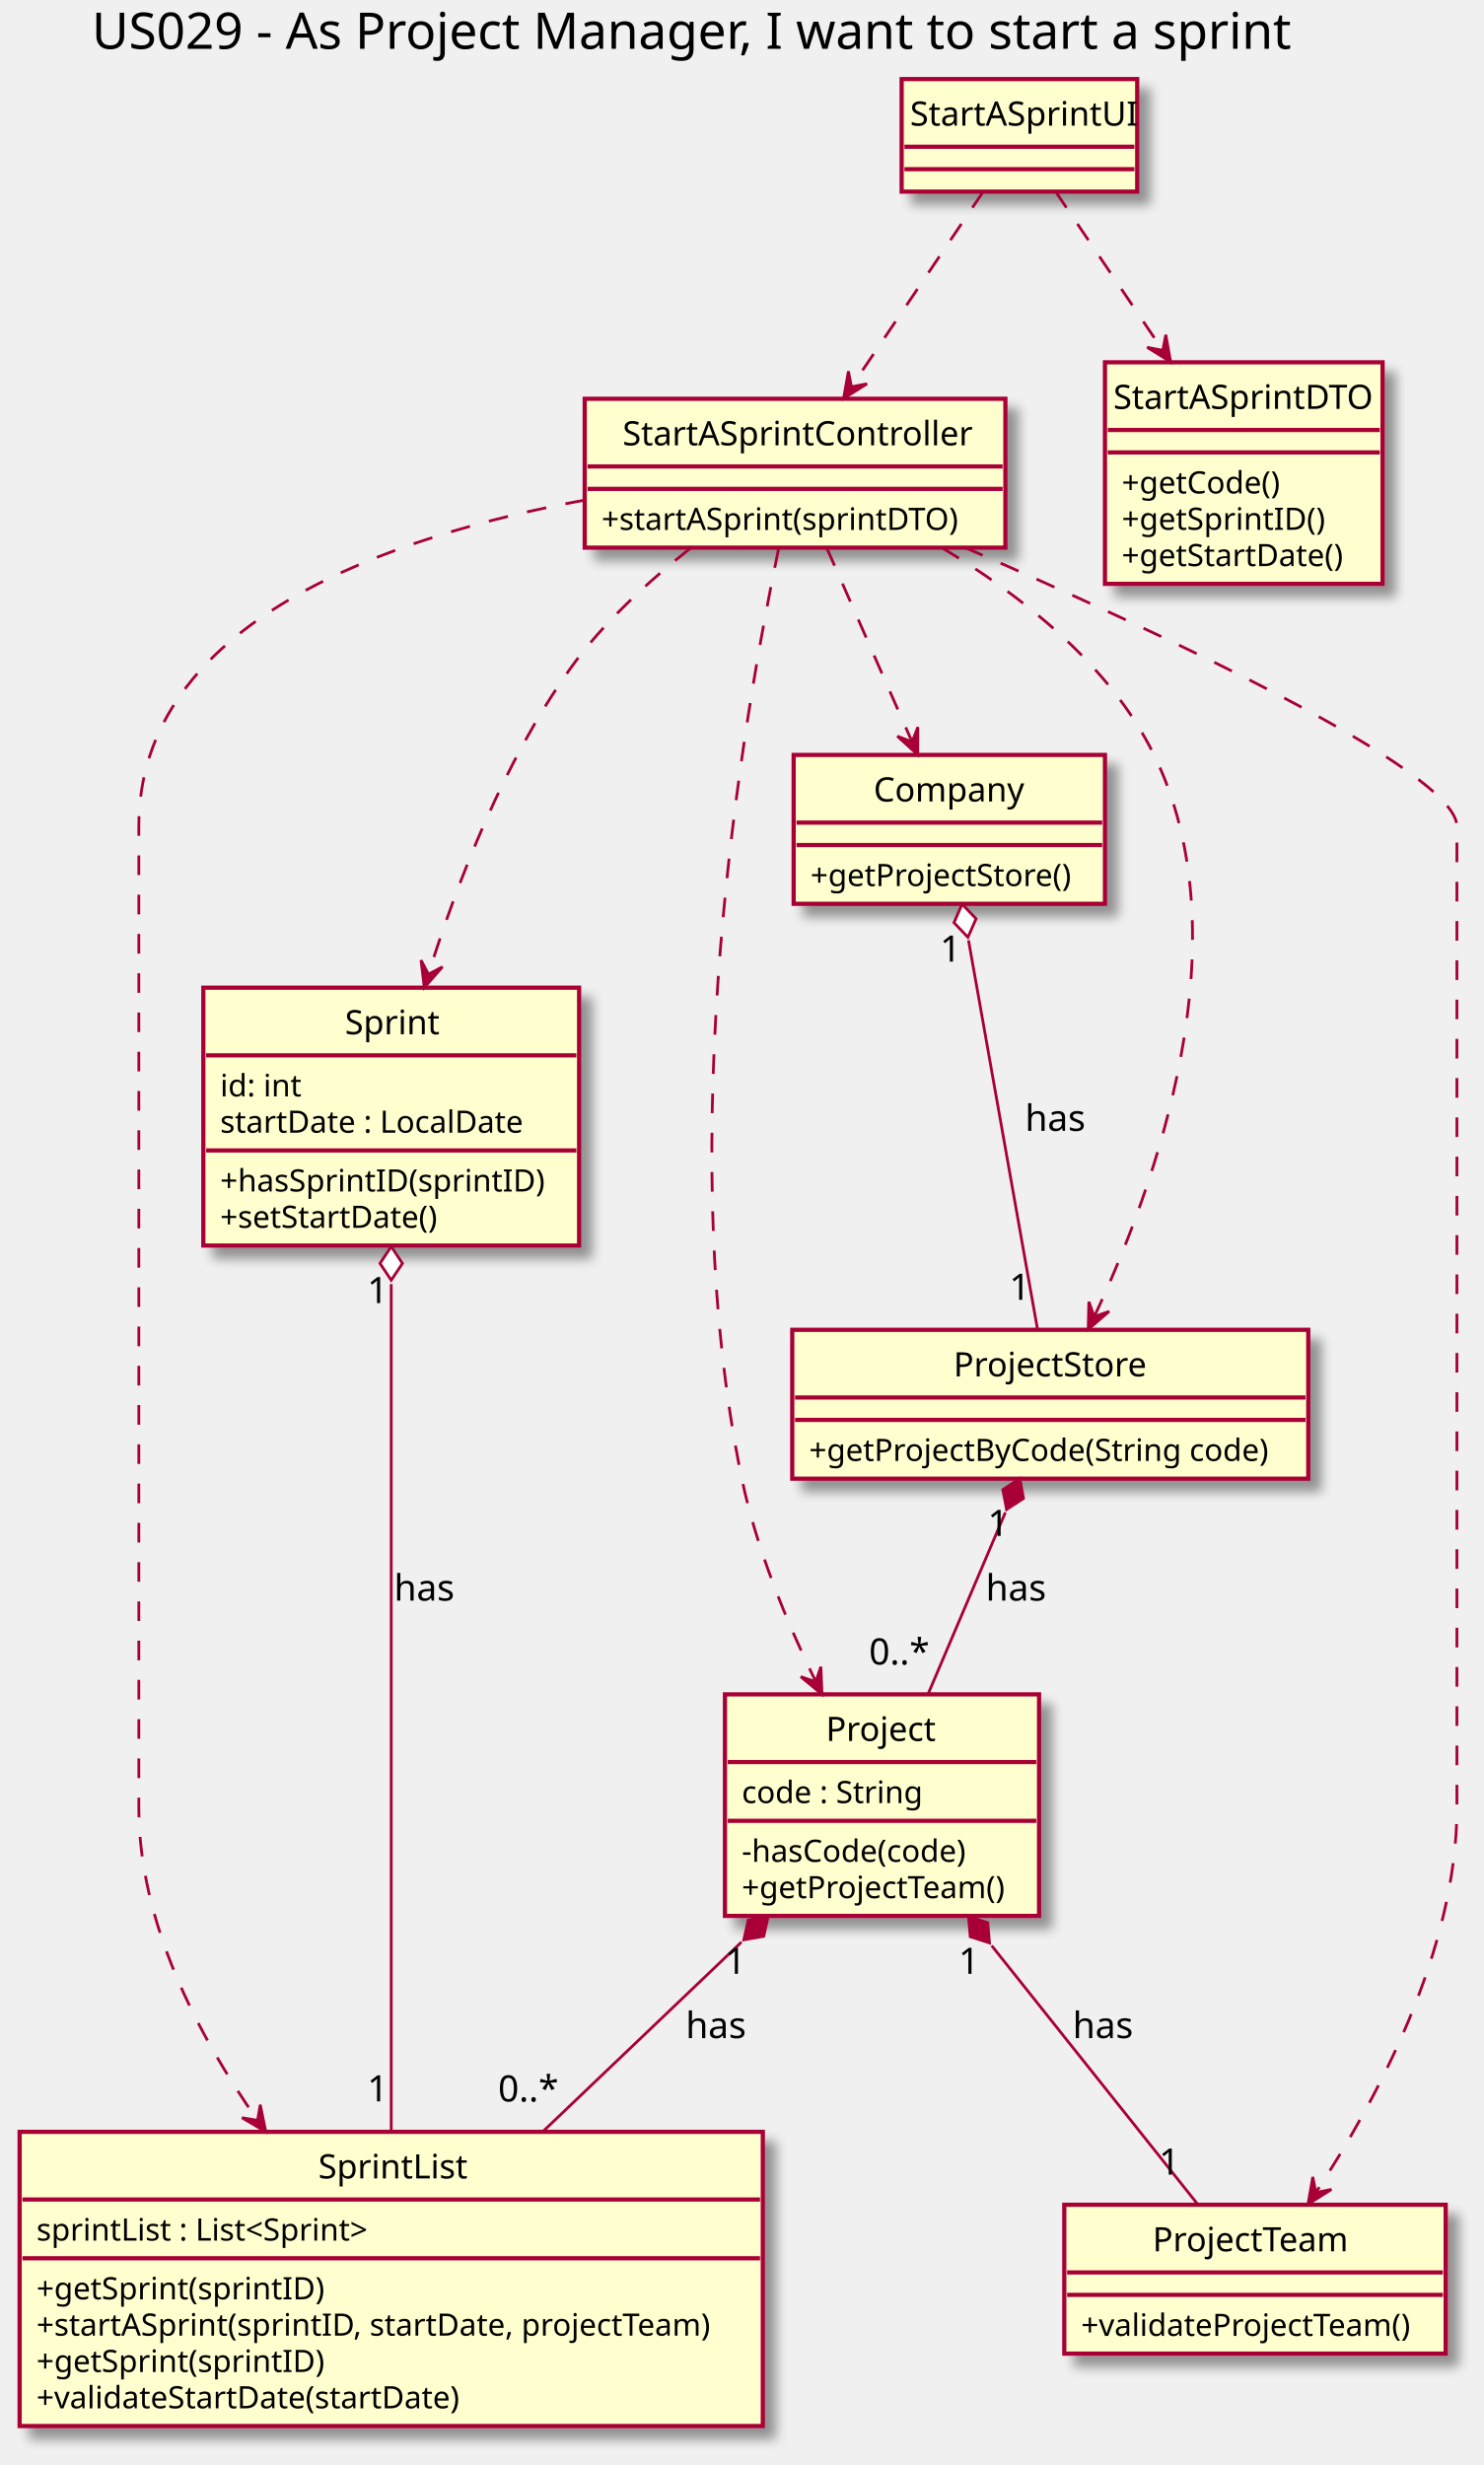
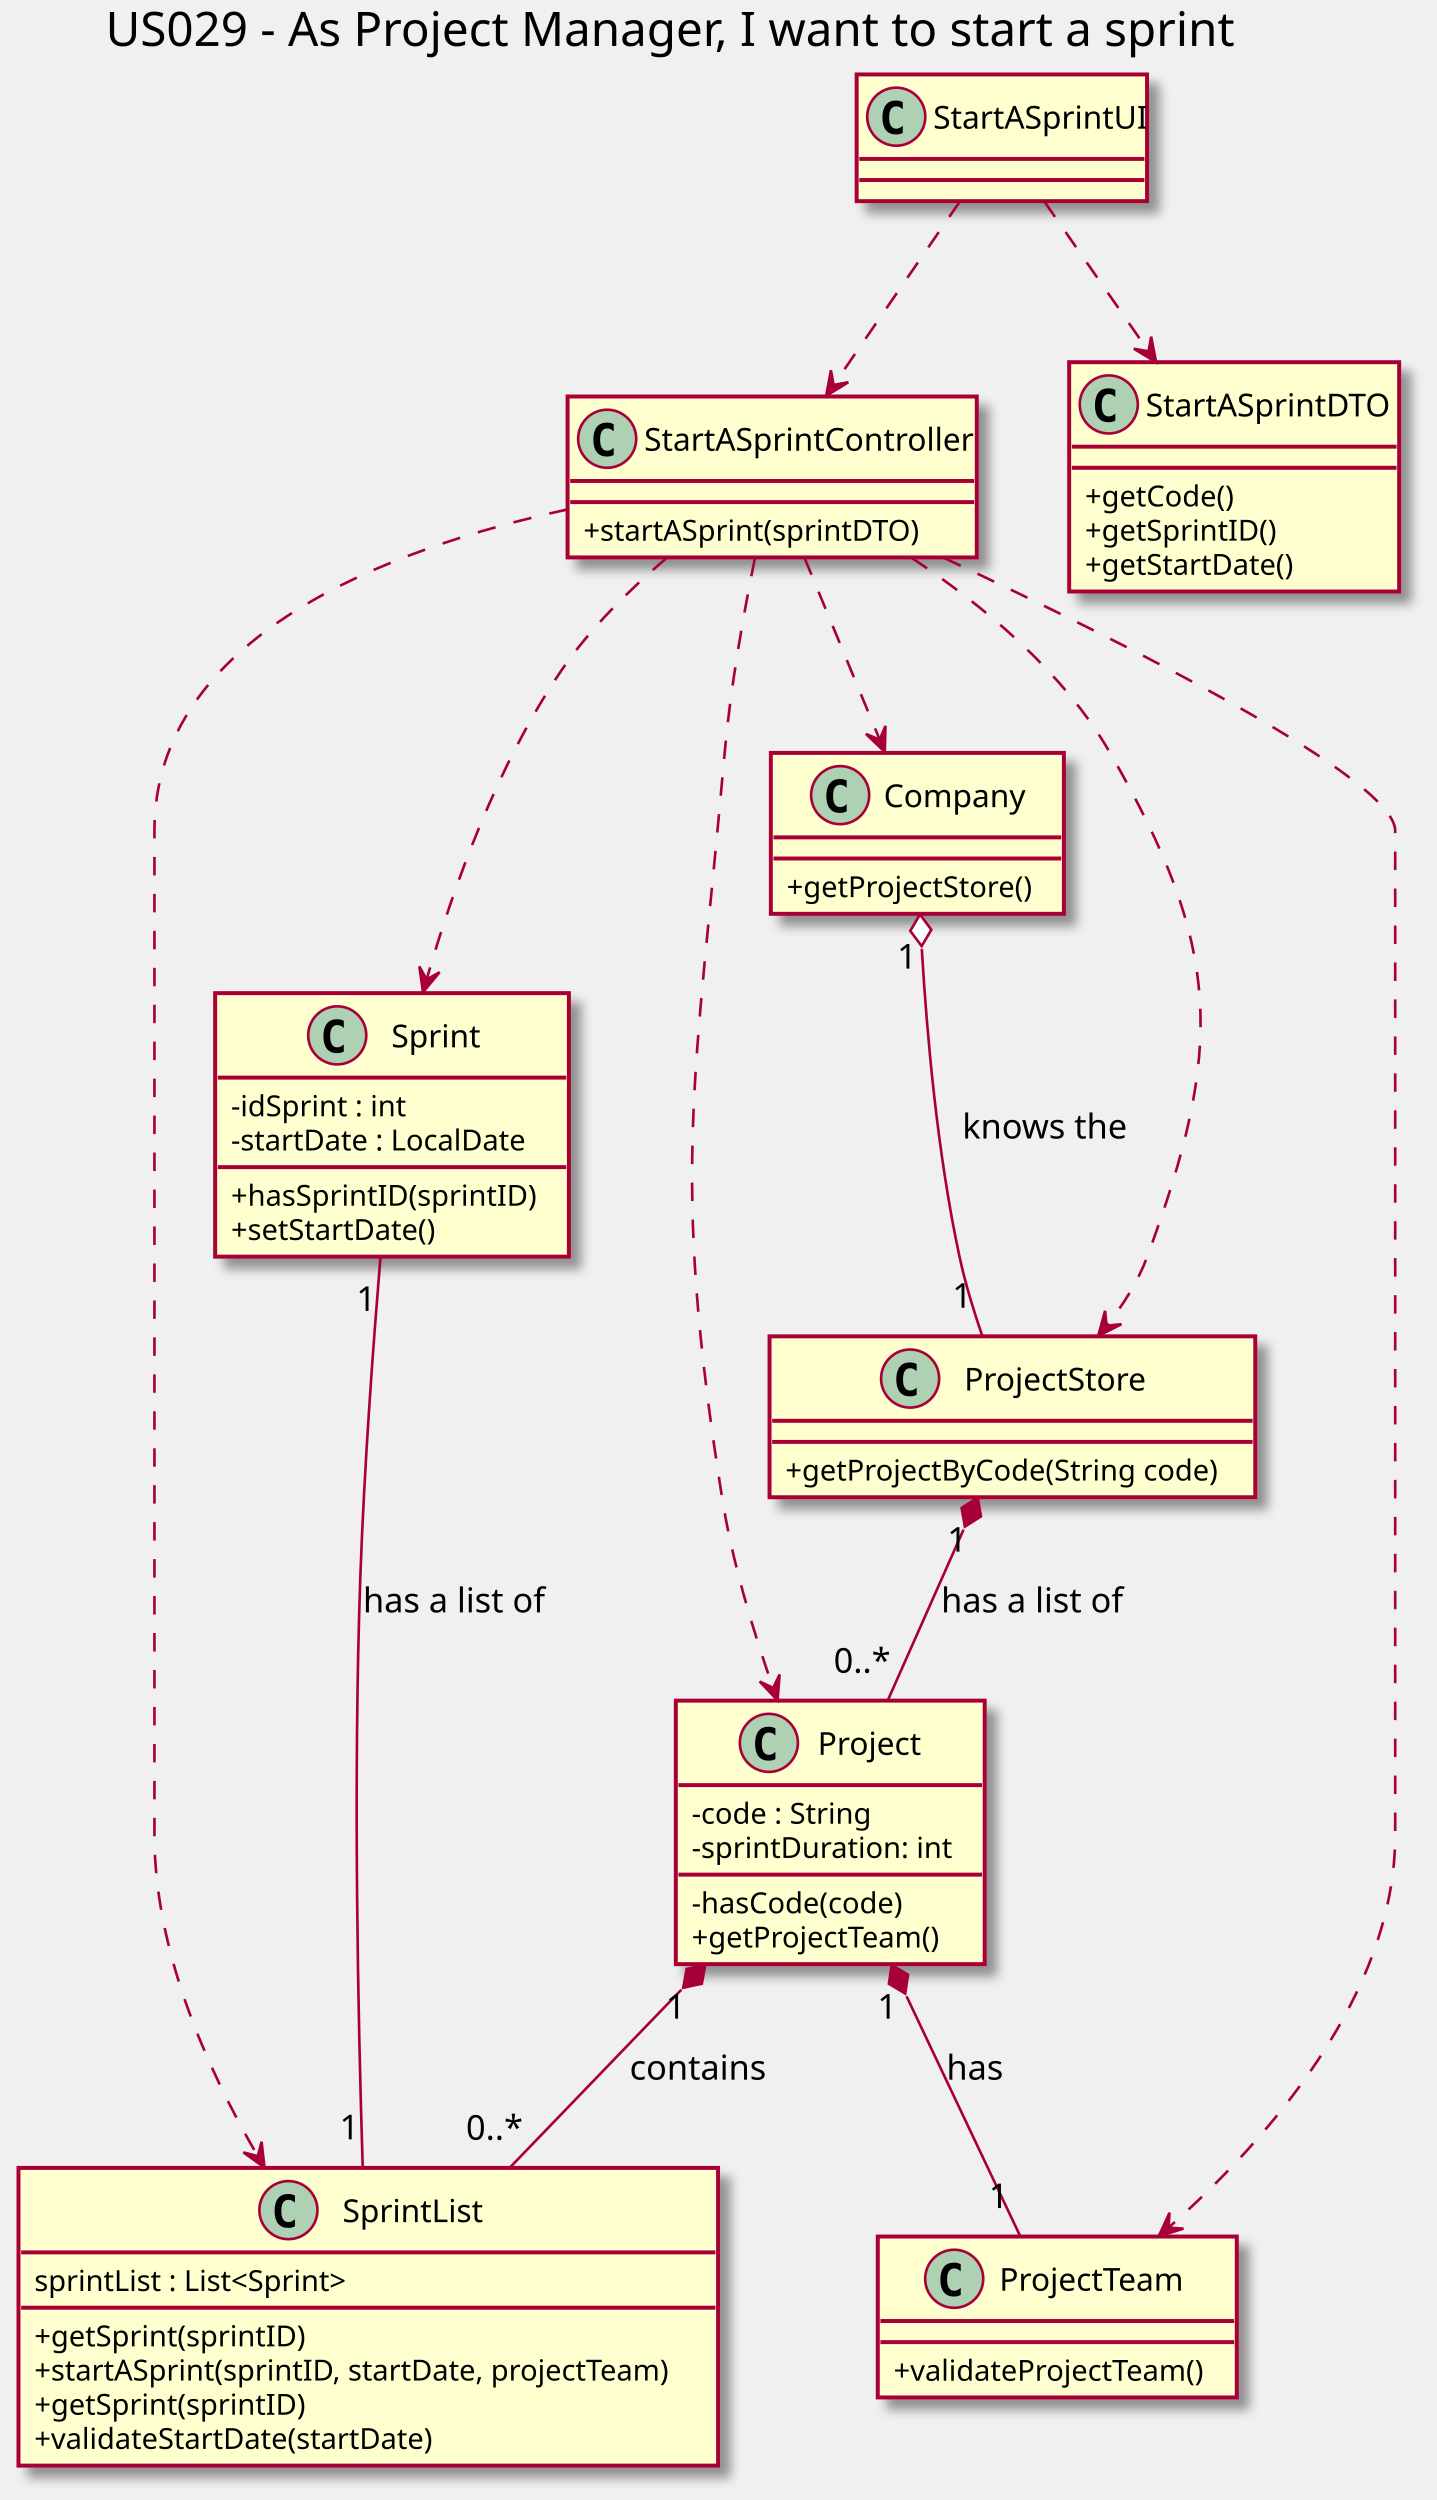
- <svg xmlns="http://www.w3.org/2000/svg" contentScriptType="application/ecmascript" contentStyleType="text/css" height="879px" preserveAspectRatio="none" style="width:529px;height:879px;background:#FFFFFF;" version="1.1" viewBox="0 0 529 879" width="529px" zoomAndPan="magnify">
+ <svg xmlns="http://www.w3.org/2000/svg" contentScriptType="application/ecmascript" contentStyleType="text/css" height="947px" preserveAspectRatio="none" style="width:544px;height:947px;background:#FFFFFF;" version="1.1" viewBox="0 0 544 947" width="544px" zoomAndPan="magnify">
  <defs>
-     <filter height="300%" id="fwdh07debxkfv" width="300%" x="-1" y="-1">
+     <filter height="300%" id="fbm84sugzrqa5" width="300%" x="-1" y="-1">
      <feGaussianBlur result="blurOut" stdDeviation="2.0" />
      <feColorMatrix in="blurOut" result="blurOut2" type="matrix" values="0 0 0 0 0 0 0 0 0 0 0 0 0 0 0 0 0 0 .4 0" />
      <feOffset dx="4.0" dy="4.0" in="blurOut2" result="blurOut3" />
      <feBlend in="SourceGraphic" in2="blurOut3" mode="normal" />
    </filter>
  </defs>
  <g>
-     <text fill="#000000" font-family="sans-serif" font-size="18" lengthAdjust="spacing" textLength="451" x="32.75" y="17.402">US029 - As Project Manager, I want to start a sprint</text>
-     <rect codeLine="8" fill="#FEFECE" filter="url(#fwdh07debxkfv)" height="40.133" id="StartASprintUI" style="stroke:#A80036;stroke-width:1.5;" width="84" x="321.5" y="28.199" />
-     <text fill="#000000" font-family="sans-serif" font-size="12" lengthAdjust="spacing" textLength="78" x="324.5" y="44.801">StartASprintUI</text>
-     <line style="stroke:#A80036;stroke-width:1.5;" x1="322.5" x2="404.5" y1="52.332" y2="52.332" />
-     <line style="stroke:#A80036;stroke-width:1.5;" x1="322.5" x2="404.5" y1="60.332" y2="60.332" />
-     <rect codeLine="11" fill="#FEFECE" filter="url(#fwdh07debxkfv)" height="53.088" id="StartASprintController" style="stroke:#A80036;stroke-width:1.5;" width="150" x="208.5" y="142.199" />
-     <text fill="#000000" font-family="sans-serif" font-size="12" lengthAdjust="spacing" textLength="123" x="222" y="158.801">StartASprintController</text>
-     <line style="stroke:#A80036;stroke-width:1.5;" x1="209.5" x2="357.5" y1="166.332" y2="166.332" />
-     <line style="stroke:#A80036;stroke-width:1.5;" x1="209.5" x2="357.5" y1="174.332" y2="174.332" />
-     <text fill="#000000" font-family="sans-serif" font-size="11" lengthAdjust="spacing" textLength="138" x="214.5" y="188.967">+startASprint(sprintDTO)</text>
-     <rect codeLine="15" fill="#FEFECE" filter="url(#fwdh07debxkfv)" height="78.998" id="StartASprintDTO" style="stroke:#A80036;stroke-width:1.5;" width="99" x="394" y="129.199" />
-     <text fill="#000000" font-family="sans-serif" font-size="12" lengthAdjust="spacing" textLength="93" x="397" y="145.801">StartASprintDTO</text>
-     <line style="stroke:#A80036;stroke-width:1.5;" x1="395" x2="492" y1="153.332" y2="153.332" />
-     <line style="stroke:#A80036;stroke-width:1.5;" x1="395" x2="492" y1="161.332" y2="161.332" />
-     <text fill="#000000" font-family="sans-serif" font-size="11" lengthAdjust="spacing" textLength="62" x="400" y="175.967">+getCode()</text>
-     <text fill="#000000" font-family="sans-serif" font-size="11" lengthAdjust="spacing" textLength="77" x="400" y="188.922">+getSprintID()</text>
-     <text fill="#000000" font-family="sans-serif" font-size="11" lengthAdjust="spacing" textLength="83" x="400" y="201.877">+getStartDate()</text>
-     <rect codeLine="21" fill="#FEFECE" filter="url(#fwdh07debxkfv)" height="53.088" id="Company" style="stroke:#A80036;stroke-width:1.5;" width="111" x="283" y="269.199" />
-     <text fill="#000000" font-family="sans-serif" font-size="12" lengthAdjust="spacing" textLength="54" x="311.5" y="285.801">Company</text>
-     <line style="stroke:#A80036;stroke-width:1.5;" x1="284" x2="393" y1="293.332" y2="293.332" />
-     <line style="stroke:#A80036;stroke-width:1.5;" x1="284" x2="393" y1="301.332" y2="301.332" />
-     <text fill="#000000" font-family="sans-serif" font-size="11" lengthAdjust="spacing" textLength="99" x="289" y="315.967">+getProjectStore()</text>
-     <rect codeLine="25" fill="#FEFECE" filter="url(#fwdh07debxkfv)" height="53.088" id="ProjectStore" style="stroke:#A80036;stroke-width:1.5;" width="184" x="282.5" y="474.199" />
-     <text fill="#000000" font-family="sans-serif" font-size="12" lengthAdjust="spacing" textLength="69" x="340" y="490.801">ProjectStore</text>
-     <line style="stroke:#A80036;stroke-width:1.5;" x1="283.5" x2="465.5" y1="498.332" y2="498.332" />
-     <line style="stroke:#A80036;stroke-width:1.5;" x1="283.5" x2="465.5" y1="506.332" y2="506.332" />
-     <text fill="#000000" font-family="sans-serif" font-size="11" lengthAdjust="spacing" textLength="172" x="288.5" y="520.967">+getProjectByCode(String code)</text>
-     <rect codeLine="29" fill="#FEFECE" filter="url(#fwdh07debxkfv)" height="78.998" id="Project" style="stroke:#A80036;stroke-width:1.5;" width="112" x="258.5" y="604.199" />
-     <text fill="#000000" font-family="sans-serif" font-size="12" lengthAdjust="spacing" textLength="40" x="294.5" y="620.801">Project</text>
-     <line style="stroke:#A80036;stroke-width:1.5;" x1="259.5" x2="369.5" y1="628.332" y2="628.332" />
-     <text fill="#000000" font-family="sans-serif" font-size="11" lengthAdjust="spacing" textLength="67" x="264.5" y="642.967">code : String</text>
-     <line style="stroke:#A80036;stroke-width:1.5;" x1="259.5" x2="369.5" y1="649.287" y2="649.287" />
-     <text fill="#000000" font-family="sans-serif" font-size="11" lengthAdjust="spacing" textLength="87" x="264.5" y="663.922">-hasCode(code)</text>
-     <text fill="#000000" font-family="sans-serif" font-size="11" lengthAdjust="spacing" textLength="100" x="264.5" y="676.877">+getProjectTeam()</text>
-     <rect codeLine="35" fill="#FEFECE" filter="url(#fwdh07debxkfv)" height="104.908" id="SprintList" style="stroke:#A80036;stroke-width:1.5;" width="265" x="7" y="760.199" />
-     <text fill="#000000" font-family="sans-serif" font-size="12" lengthAdjust="spacing" textLength="52" x="113.5" y="776.801">SprintList</text>
-     <line style="stroke:#A80036;stroke-width:1.5;" x1="8" x2="271" y1="784.332" y2="784.332" />
-     <text fill="#000000" font-family="sans-serif" font-size="11" lengthAdjust="spacing" textLength="129" x="13" y="798.967">sprintList : List&lt;Sprint&gt;</text>
-     <line style="stroke:#A80036;stroke-width:1.5;" x1="8" x2="271" y1="805.287" y2="805.287" />
-     <text fill="#000000" font-family="sans-serif" font-size="11" lengthAdjust="spacing" textLength="109" x="13" y="819.922">+getSprint(sprintID)</text>
-     <text fill="#000000" font-family="sans-serif" font-size="11" lengthAdjust="spacing" textLength="253" x="13" y="832.877">+startASprint(sprintID, startDate, projectTeam)</text>
-     <text fill="#000000" font-family="sans-serif" font-size="11" lengthAdjust="spacing" textLength="109" x="13" y="845.832">+getSprint(sprintID)</text>
-     <text fill="#000000" font-family="sans-serif" font-size="11" lengthAdjust="spacing" textLength="156" x="13" y="858.787">+validateStartDate(startDate)</text>
-     <rect codeLine="43" fill="#FEFECE" filter="url(#fwdh07debxkfv)" height="91.953" id="Sprint" style="stroke:#A80036;stroke-width:1.5;" width="134" x="72.5" y="352.199" />
-     <text fill="#000000" font-family="sans-serif" font-size="12" lengthAdjust="spacing" textLength="33" x="123" y="368.801">Sprint</text>
-     <line style="stroke:#A80036;stroke-width:1.5;" x1="73.5" x2="205.5" y1="376.332" y2="376.332" />
-     <text fill="#000000" font-family="sans-serif" font-size="11" lengthAdjust="spacing" textLength="30" x="78.5" y="390.967">id: int</text>
-     <text fill="#000000" font-family="sans-serif" font-size="11" lengthAdjust="spacing" textLength="110" x="78.5" y="403.922">startDate : LocalDate</text>
-     <line style="stroke:#A80036;stroke-width:1.5;" x1="73.5" x2="205.5" y1="410.242" y2="410.242" />
-     <text fill="#000000" font-family="sans-serif" font-size="11" lengthAdjust="spacing" textLength="122" x="78.5" y="424.877">+hasSprintID(sprintID)</text>
-     <text fill="#000000" font-family="sans-serif" font-size="11" lengthAdjust="spacing" textLength="82" x="78.5" y="437.832">+setStartDate()</text>
-     <rect codeLine="50" fill="#FEFECE" filter="url(#fwdh07debxkfv)" height="53.088" id="ProjectTeam" style="stroke:#A80036;stroke-width:1.5;" width="136" x="379.5" y="786.199" />
-     <text fill="#000000" font-family="sans-serif" font-size="12" lengthAdjust="spacing" textLength="73" x="411" y="802.801">ProjectTeam</text>
-     <line style="stroke:#A80036;stroke-width:1.5;" x1="380.5" x2="514.5" y1="810.332" y2="810.332" />
-     <line style="stroke:#A80036;stroke-width:1.5;" x1="380.5" x2="514.5" y1="818.332" y2="818.332" />
-     <text fill="#000000" font-family="sans-serif" font-size="11" lengthAdjust="spacing" textLength="124" x="385.5" y="832.967">+validateProjectTeam()</text>
-     <path codeLine="54" d="M350.65,68.239 C337.98,87.009 318.42,115.969 303.68,137.809 " fill="none" id="StartASprintUI-to-StartASprintController" style="stroke:#A80036;stroke-width:1.0;stroke-dasharray:7.0,7.0;" />
-     <polygon fill="#A80036" points="300.8,142.079,309.154,136.862,303.6,137.937,302.526,132.383,300.8,142.079" style="stroke:#A80036;stroke-width:1.0;" />
-     <path codeLine="55" d="M376.35,68.239 C386.62,83.449 401.4,105.339 414.48,124.719 " fill="none" id="StartASprintUI-to-StartASprintDTO" style="stroke:#A80036;stroke-width:1.0;stroke-dasharray:7.0,7.0;" />
-     <polygon fill="#A80036" points="417.42,129.069,415.694,119.373,414.62,124.927,409.066,123.852,417.42,129.069" style="stroke:#A80036;stroke-width:1.0;" />
-     <path codeLine="56" d="M294.76,195.299 C303.59,215.349 315.89,243.299 325.19,264.459 " fill="none" id="StartASprintController-to-Company" style="stroke:#A80036;stroke-width:1.0;stroke-dasharray:7.0,7.0;" />
-     <polygon fill="#A80036" points="327.25,269.139,327.281,259.29,325.234,264.564,319.961,262.516,327.25,269.139" style="stroke:#A80036;stroke-width:1.0;" />
-     <path codeLine="57" d="M335.95,195.379 C363.92,212.159 395.73,236.959 411.5,269.199 C443.87,335.369 411.63,423.769 390.2,469.479 " fill="none" id="StartASprintController-to-ProjectStore" style="stroke:#A80036;stroke-width:1.0;stroke-dasharray:7.0,7.0;" />
-     <polygon fill="#A80036" points="388.03,474.039,395.503,467.624,390.174,469.522,388.276,464.193,388.03,474.039" style="stroke:#A80036;stroke-width:1.0;" />
-     <path codeLine="58" d="M277.64,195.619 C265.19,254.999 239.22,405.169 264.5,527.199 C269.67,552.159 280.52,578.359 290.79,599.489 " fill="none" id="StartASprintController-to-Project" style="stroke:#A80036;stroke-width:1.0;stroke-dasharray:7.0,7.0;" />
-     <polygon fill="#A80036" points="293.1,604.189,292.703,594.348,290.887,599.706,285.529,597.889,293.1,604.189" style="stroke:#A80036;stroke-width:1.0;" />
-     <path codeLine="59" d="M208.5,178.339 C140.05,190.889 49.5,221.349 49.5,294.699 C49.5,294.699 49.5,294.699 49.5,644.699 C49.5,685.199 70.27,725.329 91.85,756.099 " fill="none" id="StartASprintController-to-SprintList" style="stroke:#A80036;stroke-width:1.0;stroke-dasharray:7.0,7.0;" />
-     <polygon fill="#A80036" points="94.76,760.179,92.797,750.528,91.859,756.107,86.281,755.169,94.76,760.179" style="stroke:#A80036;stroke-width:1.0;" />
-     <path codeLine="60" d="M246.16,195.509 C231.35,207.189 215.12,222.009 203.5,238.199 C179.76,271.259 163.12,314.379 152.77,347.369 " fill="none" id="StartASprintController-to-Sprint" style="stroke:#A80036;stroke-width:1.0;stroke-dasharray:7.0,7.0;" />
-     <polygon fill="#A80036" points="151.29,352.169,157.779,344.76,152.772,347.394,150.138,342.388,151.29,352.169" style="stroke:#A80036;stroke-width:1.0;" />
-     <path codeLine="61" d="M343.97,195.199 C413.89,225.619 519.5,274.849 519.5,294.699 C519.5,294.699 519.5,294.699 519.5,644.699 C519.5,696.069 490.42,749.589 469.22,781.789 " fill="none" id="StartASprintController-to-ProjectTeam" style="stroke:#A80036;stroke-width:1.0;stroke-dasharray:7.0,7.0;" />
-     <polygon fill="#A80036" points="466.42,785.989,474.753,780.739,469.203,781.836,468.107,776.286,466.42,785.989" style="stroke:#A80036;stroke-width:1.0;" />
-     <path codeLine="63" d="M345.35,335.309 C352.58,376.089 363.78,439.229 369.98,474.199 " fill="none" id="Company-backto-ProjectStore" style="stroke:#A80036;stroke-width:1.0;" />
-     <polygon fill="#FFFFFF" points="343.06,322.409,340.163,329.013,345.144,334.227,348.041,327.623,343.06,322.409" style="stroke:#A80036;stroke-width:1.0;" />
-     <text fill="#000000" font-family="sans-serif" font-size="13" lengthAdjust="spacing" textLength="22" x="365.5" y="403.268">has</text>
-     <text fill="#000000" font-family="sans-serif" font-size="13" lengthAdjust="spacing" textLength="8" x="335.19" y="342.914">1</text>
-     <text fill="#000000" font-family="sans-serif" font-size="13" lengthAdjust="spacing" textLength="8" x="359.903" y="463.507">1</text>
-     <path codeLine="64" d="M358.49,539.329 C349.97,559.339 339.52,583.899 330.94,604.059 " fill="none" id="ProjectStore-backto-Project" style="stroke:#A80036;stroke-width:1.0;" />
-     <polygon fill="#A80036" points="363.63,527.229,357.597,531.179,358.922,538.267,364.955,534.317,363.63,527.229" style="stroke:#A80036;stroke-width:1.0;" />
-     <text fill="#000000" font-family="sans-serif" font-size="13" lengthAdjust="spacing" textLength="22" x="351.5" y="570.768">has</text>
-     <text fill="#000000" font-family="sans-serif" font-size="13" lengthAdjust="spacing" textLength="8" x="352.191" y="547.693">1</text>
-     <text fill="#000000" font-family="sans-serif" font-size="13" lengthAdjust="spacing" textLength="22" x="309.875" y="593.552">0..*</text>
-     <path codeLine="65" d="M264.39,692.519 C242.32,713.579 216.33,738.379 193.79,759.889 " fill="none" id="Project-backto-SprintList" style="stroke:#A80036;stroke-width:1.0;" />
-     <polygon fill="#A80036" points="273.91,683.429,266.808,684.678,265.229,691.714,272.331,690.465,273.91,683.429" style="stroke:#A80036;stroke-width:1.0;" />
-     <text fill="#000000" font-family="sans-serif" font-size="13" lengthAdjust="spacing" textLength="22" x="244.5" y="726.768">has</text>
-     <text fill="#000000" font-family="sans-serif" font-size="13" lengthAdjust="spacing" textLength="8" x="258.525" y="703.846">1</text>
-     <text fill="#000000" font-family="sans-serif" font-size="13" lengthAdjust="spacing" textLength="22" x="177.607" y="749.38">0..*</text>
-     <path codeLine="66" d="M353.61,693.799 C377.72,724.079 407.66,761.679 427.16,786.149 " fill="none" id="Project-backto-ProjectTeam" style="stroke:#A80036;stroke-width:1.0;" />
-     <polygon fill="#A80036" points="345.35,683.429,345.959,690.615,352.825,692.816,352.217,685.631,345.35,683.429" style="stroke:#A80036;stroke-width:1.0;" />
-     <text fill="#000000" font-family="sans-serif" font-size="13" lengthAdjust="spacing" textLength="22" x="382.5" y="726.768">has</text>
-     <text fill="#000000" font-family="sans-serif" font-size="13" lengthAdjust="spacing" textLength="8" x="341.797" y="703.846">1</text>
-     <text fill="#000000" font-family="sans-serif" font-size="13" lengthAdjust="spacing" textLength="8" x="413.227" y="775.445">1</text>
-     <path codeLine="67" d="M139.5,457.899 C139.5,538.799 139.5,683.249 139.5,760.179 " fill="none" id="Sprint-backto-SprintList" style="stroke:#A80036;stroke-width:1.0;" />
-     <polygon fill="#FFFFFF" points="139.5,444.519,135.5,450.519,139.5,456.519,143.5,450.519,139.5,444.519" style="stroke:#A80036;stroke-width:1.0;" />
-     <text fill="#000000" font-family="sans-serif" font-size="13" lengthAdjust="spacing" textLength="22" x="140.5" y="570.768">has</text>
-     <text fill="#000000" font-family="sans-serif" font-size="13" lengthAdjust="spacing" textLength="8" x="130.938" y="464.681">1</text>
-     <text fill="#000000" font-family="sans-serif" font-size="13" lengthAdjust="spacing" textLength="8" x="130.938" y="749.336">1</text>
+     <text fill="#000000" font-family="sans-serif" font-size="18" lengthAdjust="spacing" textLength="451" x="40" y="17.402">US029 - As Project Manager, I want to start a sprint</text>
+     <rect codeLine="8" fill="#FEFECE" filter="url(#fbm84sugzrqa5)" height="48" id="StartASprintUI" style="stroke:#A80036;stroke-width:1.5;" width="110" x="324.5" y="28.199" />
+     <ellipse cx="339.5" cy="44.199" fill="#ADD1B2" rx="11" ry="11" style="stroke:#A80036;stroke-width:1.0;" />
+     <path d="M341.973,50.342 Q341.392,50.641 340.753,50.791 Q340.114,50.94 339.408,50.94 Q336.901,50.94 335.582,49.288 Q334.262,47.636 334.262,44.515 Q334.262,41.386 335.582,39.734 Q336.901,38.082 339.408,38.082 Q340.114,38.082 340.761,38.231 Q341.409,38.381 341.973,38.68 L341.973,41.402 Q341.342,40.821 340.749,40.551 Q340.155,40.282 339.524,40.282 Q338.18,40.282 337.495,41.348 Q336.81,42.415 336.81,44.515 Q336.81,46.607 337.495,47.674 Q338.18,48.74 339.524,48.74 Q340.155,48.74 340.749,48.471 Q341.342,48.201 341.973,47.62 Z " fill="#000000" />
+     <text fill="#000000" font-family="sans-serif" font-size="12" lengthAdjust="spacing" textLength="78" x="353.5" y="48.734">StartASprintUI</text>
+     <line style="stroke:#A80036;stroke-width:1.5;" x1="325.5" x2="433.5" y1="60.199" y2="60.199" />
+     <line style="stroke:#A80036;stroke-width:1.5;" x1="325.5" x2="433.5" y1="68.199" y2="68.199" />
+     <rect codeLine="11" fill="#FEFECE" filter="url(#fbm84sugzrqa5)" height="60.955" id="StartASprintController" style="stroke:#A80036;stroke-width:1.5;" width="155" x="215" y="150.199" />
+     <ellipse cx="230" cy="166.199" fill="#ADD1B2" rx="11" ry="11" style="stroke:#A80036;stroke-width:1.0;" />
+     <path d="M232.473,172.342 Q231.892,172.641 231.253,172.791 Q230.614,172.94 229.908,172.94 Q227.401,172.94 226.082,171.288 Q224.762,169.636 224.762,166.515 Q224.762,163.386 226.082,161.734 Q227.401,160.082 229.908,160.082 Q230.614,160.082 231.261,160.231 Q231.909,160.381 232.473,160.68 L232.473,163.402 Q231.842,162.821 231.249,162.552 Q230.655,162.282 230.024,162.282 Q228.68,162.282 227.995,163.348 Q227.31,164.415 227.31,166.515 Q227.31,168.607 227.995,169.674 Q228.68,170.74 230.024,170.74 Q230.655,170.74 231.249,170.47 Q231.842,170.201 232.473,169.62 Z " fill="#000000" />
+     <text fill="#000000" font-family="sans-serif" font-size="12" lengthAdjust="spacing" textLength="123" x="244" y="170.734">StartASprintController</text>
+     <line style="stroke:#A80036;stroke-width:1.5;" x1="216" x2="369" y1="182.199" y2="182.199" />
+     <line style="stroke:#A80036;stroke-width:1.5;" x1="216" x2="369" y1="190.199" y2="190.199" />
+     <text fill="#000000" font-family="sans-serif" font-size="11" lengthAdjust="spacing" textLength="138" x="221" y="204.834">+startASprint(sprintDTO)</text>
+     <rect codeLine="15" fill="#FEFECE" filter="url(#fbm84sugzrqa5)" height="86.865" id="StartASprintDTO" style="stroke:#A80036;stroke-width:1.5;" width="125" x="405" y="137.199" />
+     <ellipse cx="420" cy="153.199" fill="#ADD1B2" rx="11" ry="11" style="stroke:#A80036;stroke-width:1.0;" />
+     <path d="M422.473,159.342 Q421.892,159.641 421.253,159.791 Q420.614,159.94 419.908,159.94 Q417.401,159.94 416.082,158.288 Q414.762,156.636 414.762,153.515 Q414.762,150.386 416.082,148.734 Q417.401,147.082 419.908,147.082 Q420.614,147.082 421.261,147.231 Q421.909,147.381 422.473,147.68 L422.473,150.402 Q421.842,149.821 421.249,149.552 Q420.655,149.282 420.024,149.282 Q418.68,149.282 417.995,150.348 Q417.31,151.415 417.31,153.515 Q417.31,155.607 417.995,156.674 Q418.68,157.74 420.024,157.74 Q420.655,157.74 421.249,157.47 Q421.842,157.201 422.473,156.62 Z " fill="#000000" />
+     <text fill="#000000" font-family="sans-serif" font-size="12" lengthAdjust="spacing" textLength="93" x="434" y="157.734">StartASprintDTO</text>
+     <line style="stroke:#A80036;stroke-width:1.5;" x1="406" x2="529" y1="169.199" y2="169.199" />
+     <line style="stroke:#A80036;stroke-width:1.5;" x1="406" x2="529" y1="177.199" y2="177.199" />
+     <text fill="#000000" font-family="sans-serif" font-size="11" lengthAdjust="spacing" textLength="62" x="411" y="191.834">+getCode()</text>
+     <text fill="#000000" font-family="sans-serif" font-size="11" lengthAdjust="spacing" textLength="77" x="411" y="204.789">+getSprintID()</text>
+     <text fill="#000000" font-family="sans-serif" font-size="11" lengthAdjust="spacing" textLength="83" x="411" y="217.744">+getStartDate()</text>
+     <rect codeLine="21" fill="#FEFECE" filter="url(#fbm84sugzrqa5)" height="60.955" id="Company" style="stroke:#A80036;stroke-width:1.5;" width="111" x="292" y="285.199" />
+     <ellipse cx="318.25" cy="301.199" fill="#ADD1B2" rx="11" ry="11" style="stroke:#A80036;stroke-width:1.0;" />
+     <path d="M320.723,307.342 Q320.142,307.641 319.503,307.791 Q318.864,307.94 318.158,307.94 Q315.651,307.94 314.332,306.288 Q313.012,304.636 313.012,301.515 Q313.012,298.386 314.332,296.734 Q315.651,295.082 318.158,295.082 Q318.864,295.082 319.511,295.231 Q320.159,295.381 320.723,295.68 L320.723,298.402 Q320.092,297.821 319.499,297.551 Q318.905,297.282 318.274,297.282 Q316.93,297.282 316.245,298.348 Q315.56,299.415 315.56,301.515 Q315.56,303.607 316.245,304.674 Q316.93,305.74 318.274,305.74 Q318.905,305.74 319.499,305.471 Q320.092,305.201 320.723,304.62 Z " fill="#000000" />
+     <text fill="#000000" font-family="sans-serif" font-size="12" lengthAdjust="spacing" textLength="54" x="334.75" y="305.734">Company</text>
+     <line style="stroke:#A80036;stroke-width:1.5;" x1="293" x2="402" y1="317.199" y2="317.199" />
+     <line style="stroke:#A80036;stroke-width:1.5;" x1="293" x2="402" y1="325.199" y2="325.199" />
+     <text fill="#000000" font-family="sans-serif" font-size="11" lengthAdjust="spacing" textLength="99" x="298" y="339.834">+getProjectStore()</text>
+     <rect codeLine="25" fill="#FEFECE" filter="url(#fbm84sugzrqa5)" height="60.955" id="ProjectStore" style="stroke:#A80036;stroke-width:1.5;" width="184" x="291.5" y="506.199" />
+     <ellipse cx="344.75" cy="522.199" fill="#ADD1B2" rx="11" ry="11" style="stroke:#A80036;stroke-width:1.0;" />
+     <path d="M347.223,528.342 Q346.642,528.641 346.003,528.79 Q345.364,528.94 344.658,528.94 Q342.151,528.94 340.832,527.288 Q339.512,525.636 339.512,522.515 Q339.512,519.386 340.832,517.734 Q342.151,516.082 344.658,516.082 Q345.364,516.082 346.011,516.231 Q346.659,516.381 347.223,516.68 L347.223,519.402 Q346.592,518.821 345.999,518.552 Q345.405,518.282 344.774,518.282 Q343.43,518.282 342.745,519.348 Q342.06,520.415 342.06,522.515 Q342.06,524.607 342.745,525.674 Q343.43,526.74 344.774,526.74 Q345.405,526.74 345.999,526.471 Q346.592,526.201 347.223,525.62 Z " fill="#000000" />
+     <text fill="#000000" font-family="sans-serif" font-size="12" lengthAdjust="spacing" textLength="69" x="365.25" y="526.734">ProjectStore</text>
+     <line style="stroke:#A80036;stroke-width:1.5;" x1="292.5" x2="474.5" y1="538.199" y2="538.199" />
+     <line style="stroke:#A80036;stroke-width:1.5;" x1="292.5" x2="474.5" y1="546.199" y2="546.199" />
+     <text fill="#000000" font-family="sans-serif" font-size="11" lengthAdjust="spacing" textLength="172" x="297.5" y="560.834">+getProjectByCode(String code)</text>
+     <rect codeLine="29" fill="#FEFECE" filter="url(#fbm84sugzrqa5)" height="99.82" id="Project" style="stroke:#A80036;stroke-width:1.5;" width="117" x="256" y="644.199" />
+     <ellipse cx="291.25" cy="660.199" fill="#ADD1B2" rx="11" ry="11" style="stroke:#A80036;stroke-width:1.0;" />
+     <path d="M293.723,666.342 Q293.142,666.641 292.503,666.79 Q291.864,666.94 291.158,666.94 Q288.651,666.94 287.332,665.288 Q286.012,663.636 286.012,660.515 Q286.012,657.386 287.332,655.734 Q288.651,654.082 291.158,654.082 Q291.864,654.082 292.511,654.231 Q293.159,654.381 293.723,654.68 L293.723,657.402 Q293.092,656.821 292.499,656.552 Q291.905,656.282 291.274,656.282 Q289.93,656.282 289.245,657.348 Q288.56,658.415 288.56,660.515 Q288.56,662.607 289.245,663.674 Q289.93,664.74 291.274,664.74 Q291.905,664.74 292.499,664.471 Q293.092,664.201 293.723,663.62 Z " fill="#000000" />
+     <text fill="#000000" font-family="sans-serif" font-size="12" lengthAdjust="spacing" textLength="40" x="309.75" y="664.734">Project</text>
+     <line style="stroke:#A80036;stroke-width:1.5;" x1="257" x2="372" y1="676.199" y2="676.199" />
+     <text fill="#000000" font-family="sans-serif" font-size="11" lengthAdjust="spacing" textLength="73" x="262" y="690.834">-code : String</text>
+     <text fill="#000000" font-family="sans-serif" font-size="11" lengthAdjust="spacing" textLength="105" x="262" y="703.789">-sprintDuration: int</text>
+     <line style="stroke:#A80036;stroke-width:1.5;" x1="257" x2="372" y1="710.109" y2="710.109" />
+     <text fill="#000000" font-family="sans-serif" font-size="11" lengthAdjust="spacing" textLength="87" x="262" y="724.744">-hasCode(code)</text>
+     <text fill="#000000" font-family="sans-serif" font-size="11" lengthAdjust="spacing" textLength="100" x="262" y="737.699">+getProjectTeam()</text>
+     <rect codeLine="36" fill="#FEFECE" filter="url(#fbm84sugzrqa5)" height="112.775" id="SprintList" style="stroke:#A80036;stroke-width:1.5;" width="265" x="7" y="821.199" />
+     <ellipse cx="109.25" cy="837.199" fill="#ADD1B2" rx="11" ry="11" style="stroke:#A80036;stroke-width:1.0;" />
+     <path d="M111.723,843.342 Q111.142,843.641 110.503,843.79 Q109.864,843.94 109.158,843.94 Q106.651,843.94 105.332,842.288 Q104.012,840.636 104.012,837.515 Q104.012,834.386 105.332,832.734 Q106.651,831.082 109.158,831.082 Q109.864,831.082 110.511,831.231 Q111.159,831.381 111.723,831.68 L111.723,834.402 Q111.092,833.821 110.499,833.552 Q109.905,833.282 109.274,833.282 Q107.93,833.282 107.245,834.348 Q106.56,835.415 106.56,837.515 Q106.56,839.607 107.245,840.674 Q107.93,841.74 109.274,841.74 Q109.905,841.74 110.499,841.471 Q111.092,841.201 111.723,840.62 Z " fill="#000000" />
+     <text fill="#000000" font-family="sans-serif" font-size="12" lengthAdjust="spacing" textLength="52" x="129.75" y="841.734">SprintList</text>
+     <line style="stroke:#A80036;stroke-width:1.5;" x1="8" x2="271" y1="853.199" y2="853.199" />
+     <text fill="#000000" font-family="sans-serif" font-size="11" lengthAdjust="spacing" textLength="129" x="13" y="867.834">sprintList : List&lt;Sprint&gt;</text>
+     <line style="stroke:#A80036;stroke-width:1.5;" x1="8" x2="271" y1="874.154" y2="874.154" />
+     <text fill="#000000" font-family="sans-serif" font-size="11" lengthAdjust="spacing" textLength="109" x="13" y="888.789">+getSprint(sprintID)</text>
+     <text fill="#000000" font-family="sans-serif" font-size="11" lengthAdjust="spacing" textLength="253" x="13" y="901.744">+startASprint(sprintID, startDate, projectTeam)</text>
+     <text fill="#000000" font-family="sans-serif" font-size="11" lengthAdjust="spacing" textLength="109" x="13" y="914.699">+getSprint(sprintID)</text>
+     <text fill="#000000" font-family="sans-serif" font-size="11" lengthAdjust="spacing" textLength="156" x="13" y="927.654">+validateStartDate(startDate)</text>
+     <rect codeLine="44" fill="#FEFECE" filter="url(#fbm84sugzrqa5)" height="99.82" id="Sprint" style="stroke:#A80036;stroke-width:1.5;" width="134" x="81.5" y="376.199" />
+     <ellipse cx="127.75" cy="392.199" fill="#ADD1B2" rx="11" ry="11" style="stroke:#A80036;stroke-width:1.0;" />
+     <path d="M130.223,398.342 Q129.642,398.641 129.003,398.791 Q128.364,398.94 127.658,398.94 Q125.151,398.94 123.832,397.288 Q122.512,395.636 122.512,392.515 Q122.512,389.386 123.832,387.734 Q125.151,386.082 127.658,386.082 Q128.364,386.082 129.011,386.231 Q129.659,386.381 130.223,386.68 L130.223,389.402 Q129.592,388.821 128.999,388.551 Q128.405,388.282 127.774,388.282 Q126.43,388.282 125.745,389.348 Q125.06,390.415 125.06,392.515 Q125.06,394.607 125.745,395.674 Q126.43,396.74 127.774,396.74 Q128.405,396.74 128.999,396.471 Q129.592,396.201 130.223,395.62 Z " fill="#000000" />
+     <text fill="#000000" font-family="sans-serif" font-size="12" lengthAdjust="spacing" textLength="33" x="148.25" y="396.734">Sprint</text>
+     <line style="stroke:#A80036;stroke-width:1.5;" x1="82.5" x2="214.5" y1="408.199" y2="408.199" />
+     <text fill="#000000" font-family="sans-serif" font-size="11" lengthAdjust="spacing" textLength="71" x="87.5" y="422.834">-idSprint : int</text>
+     <text fill="#000000" font-family="sans-serif" font-size="11" lengthAdjust="spacing" textLength="116" x="87.5" y="435.789">-startDate : LocalDate</text>
+     <line style="stroke:#A80036;stroke-width:1.5;" x1="82.5" x2="214.5" y1="442.109" y2="442.109" />
+     <text fill="#000000" font-family="sans-serif" font-size="11" lengthAdjust="spacing" textLength="122" x="87.5" y="456.744">+hasSprintID(sprintID)</text>
+     <text fill="#000000" font-family="sans-serif" font-size="11" lengthAdjust="spacing" textLength="82" x="87.5" y="469.699">+setStartDate()</text>
+     <rect codeLine="51" fill="#FEFECE" filter="url(#fbm84sugzrqa5)" height="60.955" id="ProjectTeam" style="stroke:#A80036;stroke-width:1.5;" width="136" x="332.5" y="847.199" />
+     <ellipse cx="361.45" cy="863.199" fill="#ADD1B2" rx="11" ry="11" style="stroke:#A80036;stroke-width:1.0;" />
+     <path d="M363.923,869.342 Q363.342,869.641 362.703,869.79 Q362.064,869.94 361.358,869.94 Q358.851,869.94 357.531,868.288 Q356.212,866.636 356.212,863.515 Q356.212,860.386 357.531,858.734 Q358.851,857.082 361.358,857.082 Q362.064,857.082 362.711,857.231 Q363.359,857.381 363.923,857.68 L363.923,860.402 Q363.292,859.821 362.699,859.552 Q362.105,859.282 361.474,859.282 Q360.13,859.282 359.445,860.348 Q358.76,861.415 358.76,863.515 Q358.76,865.607 359.445,866.674 Q360.13,867.74 361.474,867.74 Q362.105,867.74 362.699,867.471 Q363.292,867.201 363.923,866.62 Z " fill="#000000" />
+     <text fill="#000000" font-family="sans-serif" font-size="12" lengthAdjust="spacing" textLength="73" x="378.55" y="867.734">ProjectTeam</text>
+     <line style="stroke:#A80036;stroke-width:1.5;" x1="333.5" x2="467.5" y1="879.199" y2="879.199" />
+     <line style="stroke:#A80036;stroke-width:1.5;" x1="333.5" x2="467.5" y1="887.199" y2="887.199" />
+     <text fill="#000000" font-family="sans-serif" font-size="11" lengthAdjust="spacing" textLength="124" x="338.5" y="901.834">+validateProjectTeam()</text>
+     <path codeLine="55" d="M363.54,76.399 C350.21,95.789 331,123.719 315.92,145.649 " fill="none" id="StartASprintUI-to-StartASprintController" style="stroke:#A80036;stroke-width:1.0;stroke-dasharray:7.0,7.0;" />
+     <polygon fill="#A80036" points="312.96,149.949,321.347,144.785,315.786,145.824,314.747,140.264,312.96,149.949" style="stroke:#A80036;stroke-width:1.0;" />
+     <path codeLine="56" d="M395.64,76.399 C406.62,92.179 421.53,113.619 434.92,132.869 " fill="none" id="StartASprintUI-to-StartASprintDTO" style="stroke:#A80036;stroke-width:1.0;stroke-dasharray:7.0,7.0;" />
+     <polygon fill="#A80036" points="437.93,137.199,436.066,127.528,435.071,133.097,429.503,132.102,437.93,137.199" style="stroke:#A80036;stroke-width:1.0;" />
+     <path codeLine="57" d="M304.71,211.219 C313.12,231.569 324.34,258.689 333.18,280.059 " fill="none" id="StartASprintController-to-Company" style="stroke:#A80036;stroke-width:1.0;stroke-dasharray:7.0,7.0;" />
+     <polygon fill="#A80036" points="335.14,284.809,335.412,274.964,333.236,280.186,328.014,278.01,335.14,284.809" style="stroke:#A80036;stroke-width:1.0;" />
+     <path codeLine="58" d="M345.41,211.369 C372.26,229.229 402.84,254.479 420.5,285.199 C462.92,358.989 464.03,396.369 434.5,476.199 C431.11,485.349 425.62,494.049 419.47,501.819 " fill="none" id="StartASprintController-to-ProjectStore" style="stroke:#A80036;stroke-width:1.0;stroke-dasharray:7.0,7.0;" />
+     <polygon fill="#A80036" points="416,506.039,424.798,501.612,419.168,502.171,418.609,496.542,416,506.039" style="stroke:#A80036;stroke-width:1.0;" />
+     <path codeLine="59" d="M285.97,211.419 C281.78,232.009 276.72,260.129 274.5,285.199 C263.44,410.049 253.87,443.409 273.5,567.199 C277.34,591.389 285.07,617.239 292.8,639.199 " fill="none" id="StartASprintController-to-Project" style="stroke:#A80036;stroke-width:1.0;stroke-dasharray:7.0,7.0;" />
+     <polygon fill="#A80036" points="294.55,644.109,295.313,634.29,292.879,639.397,287.772,636.963,294.55,644.109" style="stroke:#A80036;stroke-width:1.0;" />
+     <path codeLine="60" d="M214.91,192.999 C146.79,207.829 58.5,241.219 58.5,314.699 C58.5,314.699 58.5,314.699 58.5,695.199 C58.5,738.299 77.78,782.539 97.53,816.559 " fill="none" id="StartASprintController-to-SprintList" style="stroke:#A80036;stroke-width:1.0;stroke-dasharray:7.0,7.0;" />
+     <polygon fill="#A80036" points="100.19,821.069,99.09,811.282,97.662,816.755,92.188,815.327,100.19,821.069" style="stroke:#A80036;stroke-width:1.0;" />
+     <path codeLine="61" d="M252.55,211.319 C238.41,223.369 223.34,238.229 212.5,254.199 C188.41,289.699 171.9,335.459 161.69,370.709 " fill="none" id="StartASprintController-to-Sprint" style="stroke:#A80036;stroke-width:1.0;stroke-dasharray:7.0,7.0;" />
+     <polygon fill="#A80036" points="160.23,375.829,166.543,368.269,161.6,371.021,158.849,366.078,160.23,375.829" style="stroke:#A80036;stroke-width:1.0;" />
+     <path codeLine="62" d="M357.61,211.329 C427.47,244.149 528.5,295.009 528.5,314.699 C528.5,314.699 528.5,314.699 528.5,695.199 C528.5,755.839 480.19,810.469 442.93,843.589 " fill="none" id="StartASprintController-to-ProjectTeam" style="stroke:#A80036;stroke-width:1.0;stroke-dasharray:7.0,7.0;" />
+     <polygon fill="#A80036" points="438.9,847.129,448.302,844.195,442.657,843.83,443.022,838.185,438.9,847.129" style="stroke:#A80036;stroke-width:1.0;" />
+     <path codeLine="64" d="M349.18,359.419 C351.08,391.769 355.09,437.159 363.5,476.199 C365.63,486.109 368.86,496.669 372.1,506.099 " fill="none" id="Company-backto-ProjectStore" style="stroke:#A80036;stroke-width:1.0;" />
+     <polygon fill="#FFFFFF" points="348.49,346.409,344.812,352.612,349.123,358.392,352.801,352.19,348.49,346.409" style="stroke:#A80036;stroke-width:1.0;" />
+     <text fill="#000000" font-family="sans-serif" font-size="13" lengthAdjust="spacing" textLength="65" x="364.5" y="431.268">knows the</text>
+     <text fill="#000000" font-family="sans-serif" font-size="13" lengthAdjust="spacing" textLength="8" x="339.869" y="366.895">1</text>
+     <text fill="#000000" font-family="sans-serif" font-size="13" lengthAdjust="spacing" textLength="8" x="360.731" y="495.372">1</text>
+     <path codeLine="65" d="M364.98,579.439 C356.14,599.359 345.5,623.329 336.28,644.119 " fill="none" id="ProjectStore-backto-Project" style="stroke:#A80036;stroke-width:1.0;" />
+     <polygon fill="#A80036" points="370.36,567.309,364.271,571.172,365.495,578.279,371.584,574.416,370.36,567.309" style="stroke:#A80036;stroke-width:1.0;" />
+     <text fill="#000000" font-family="sans-serif" font-size="13" lengthAdjust="spacing" textLength="74" x="356.5" y="610.768">has a list of</text>
+     <text fill="#000000" font-family="sans-serif" font-size="13" lengthAdjust="spacing" textLength="8" x="358.825" y="587.774">1</text>
+     <text fill="#000000" font-family="sans-serif" font-size="13" lengthAdjust="spacing" textLength="22" x="315.796" y="633.625">0..*</text>
+     <path codeLine="66" d="M258.08,753.709 C237.23,775.339 213.67,799.779 193.07,821.139 " fill="none" id="Project-backto-SprintList" style="stroke:#A80036;stroke-width:1.0;" />
+     <polygon fill="#A80036" points="267.14,744.319,260.097,745.865,258.815,752.961,265.858,751.415,267.14,744.319" style="stroke:#A80036;stroke-width:1.0;" />
+     <text fill="#000000" font-family="sans-serif" font-size="13" lengthAdjust="spacing" textLength="54" x="238.5" y="787.768">contains</text>
+     <text fill="#000000" font-family="sans-serif" font-size="13" lengthAdjust="spacing" textLength="8" x="252.238" y="764.663">1</text>
+     <text fill="#000000" font-family="sans-serif" font-size="13" lengthAdjust="spacing" textLength="22" x="176.524" y="810.534">0..*</text>
+     <path codeLine="67" d="M343.41,756.209 C357.93,786.859 374.86,822.589 386.49,847.139 " fill="none" id="Project-backto-ProjectTeam" style="stroke:#A80036;stroke-width:1.0;" />
+     <polygon fill="#A80036" points="337.77,744.319,336.721,751.454,342.903,755.166,343.952,748.032,337.77,744.319" style="stroke:#A80036;stroke-width:1.0;" />
+     <text fill="#000000" font-family="sans-serif" font-size="13" lengthAdjust="spacing" textLength="22" x="358.5" y="787.768">has</text>
+     <text fill="#000000" font-family="sans-serif" font-size="13" lengthAdjust="spacing" textLength="8" x="332.359" y="764.663">1</text>
+     <text fill="#000000" font-family="sans-serif" font-size="13" lengthAdjust="spacing" textLength="8" x="374.55" y="836.421">1</text>
+     <path codeLine="68" d="M144.12,476.249 C141.31,510.179 137.94,556.389 136.5,597.199 C133.76,674.799 135.62,764.579 137.4,820.999 " fill="none" id="Sprint-SprintList" style="stroke:#A80036;stroke-width:1.0;" />
+     <text fill="#000000" font-family="sans-serif" font-size="13" lengthAdjust="spacing" textLength="74" x="137.5" y="610.768">has a list of</text>
+     <text fill="#000000" font-family="sans-serif" font-size="13" lengthAdjust="spacing" textLength="8" x="134.994" y="496.584">1</text>
+     <text fill="#000000" font-family="sans-serif" font-size="13" lengthAdjust="spacing" textLength="8" x="128.618" y="810.376">1</text>
  </g>
</svg>
